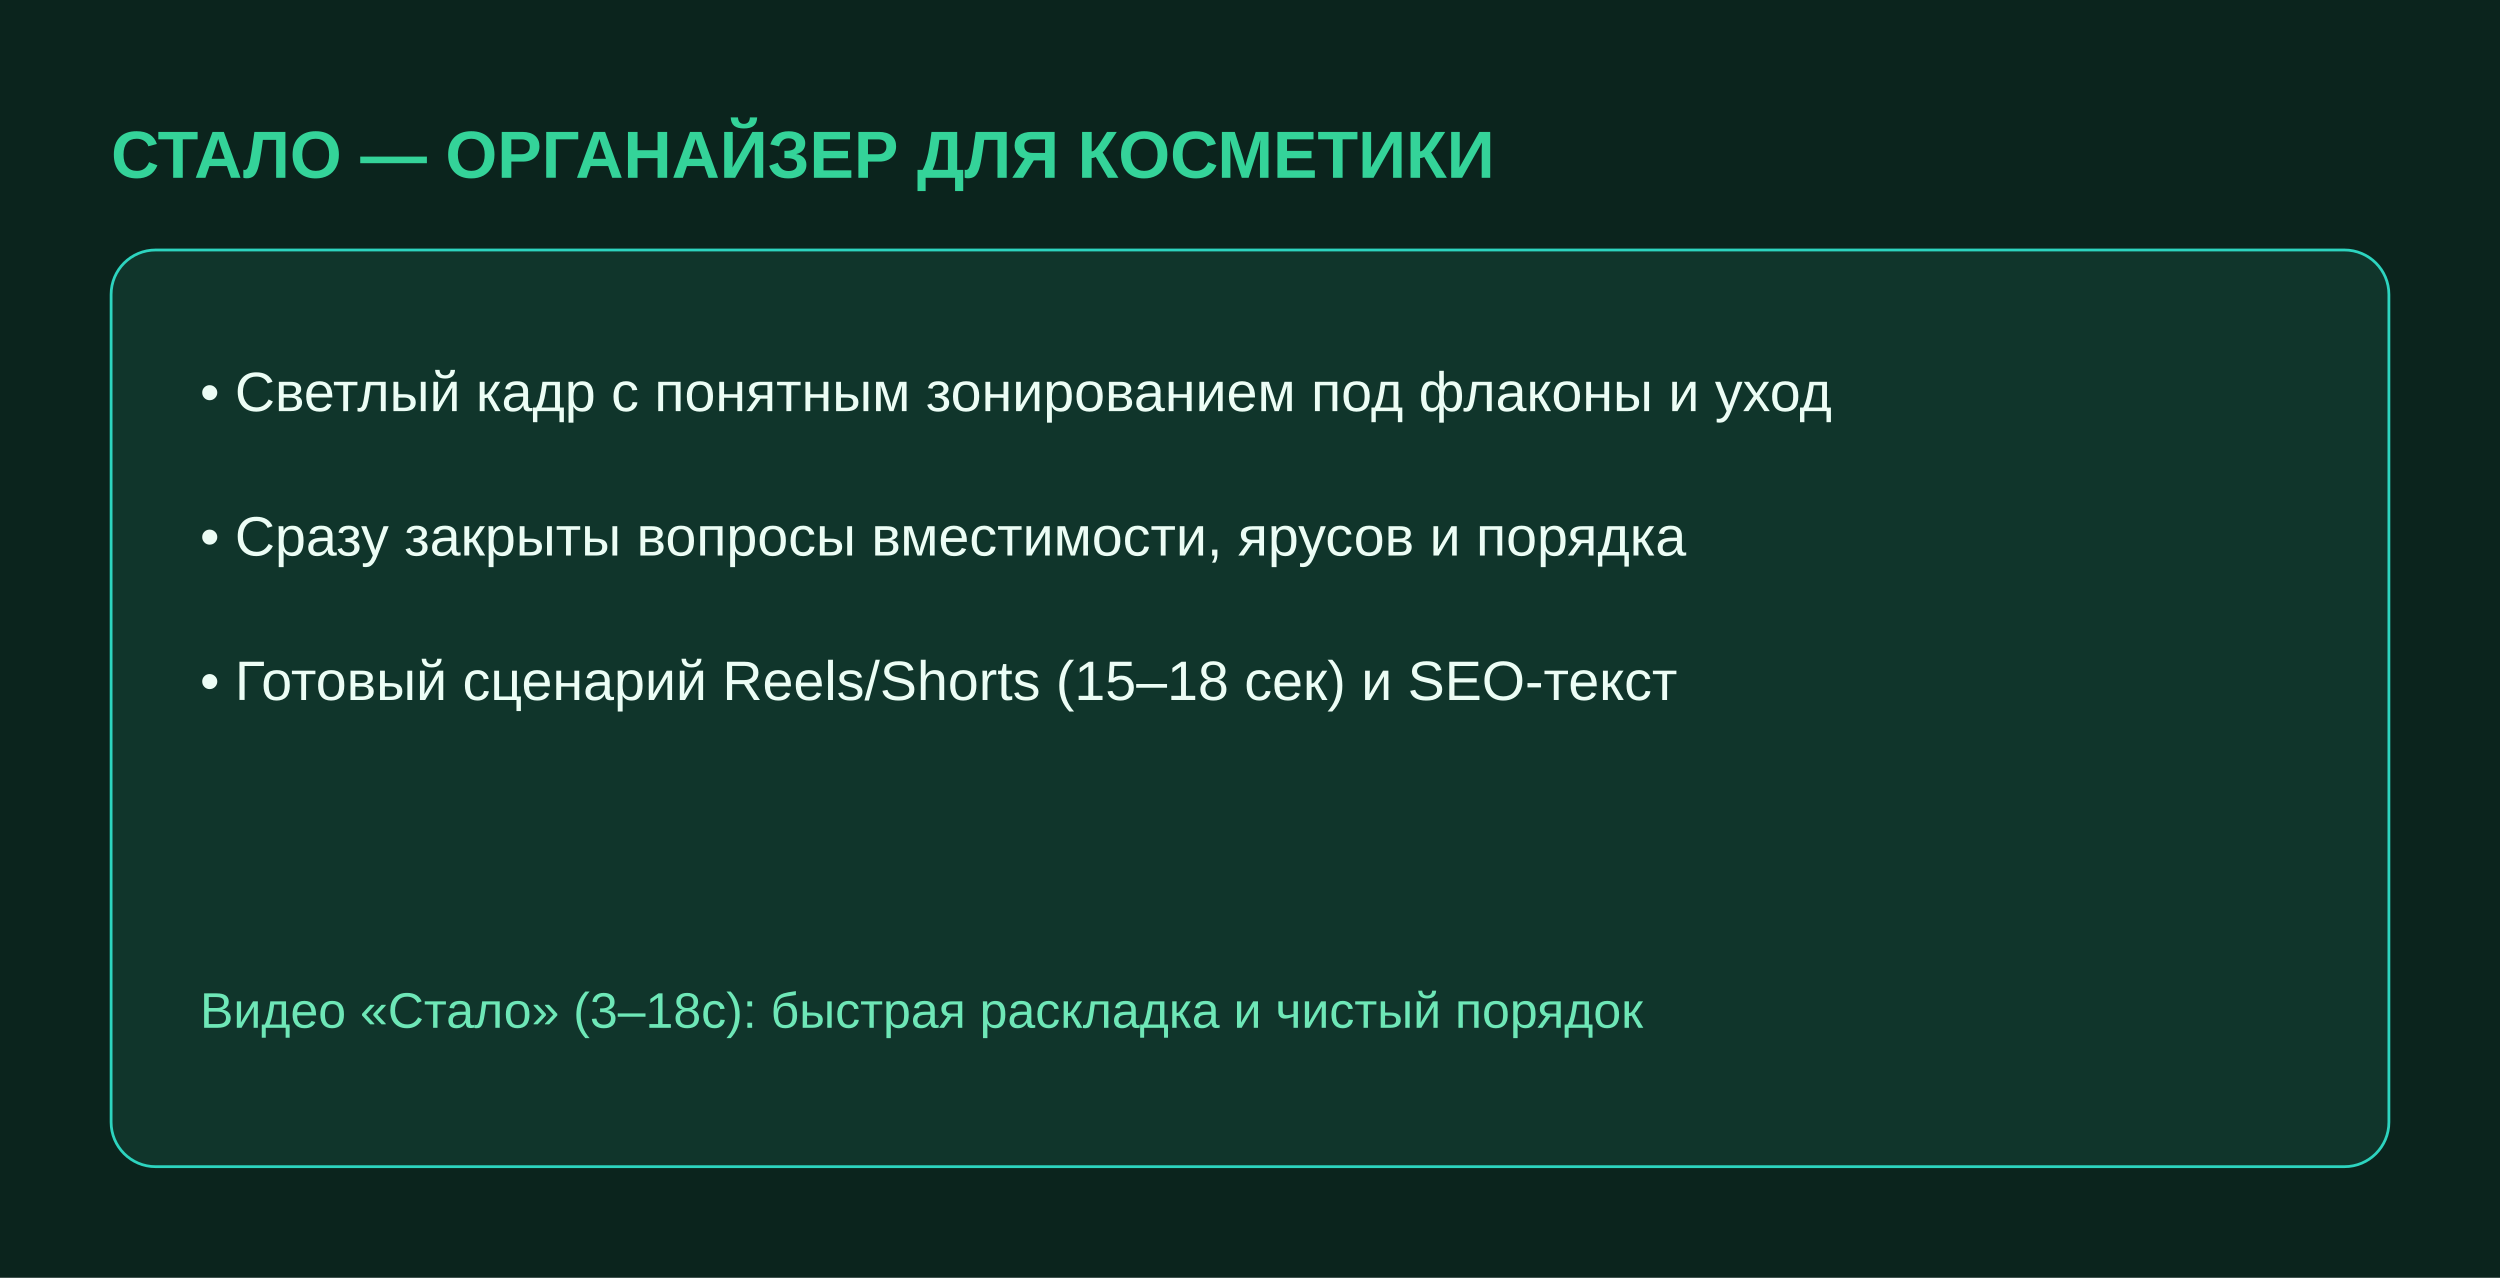
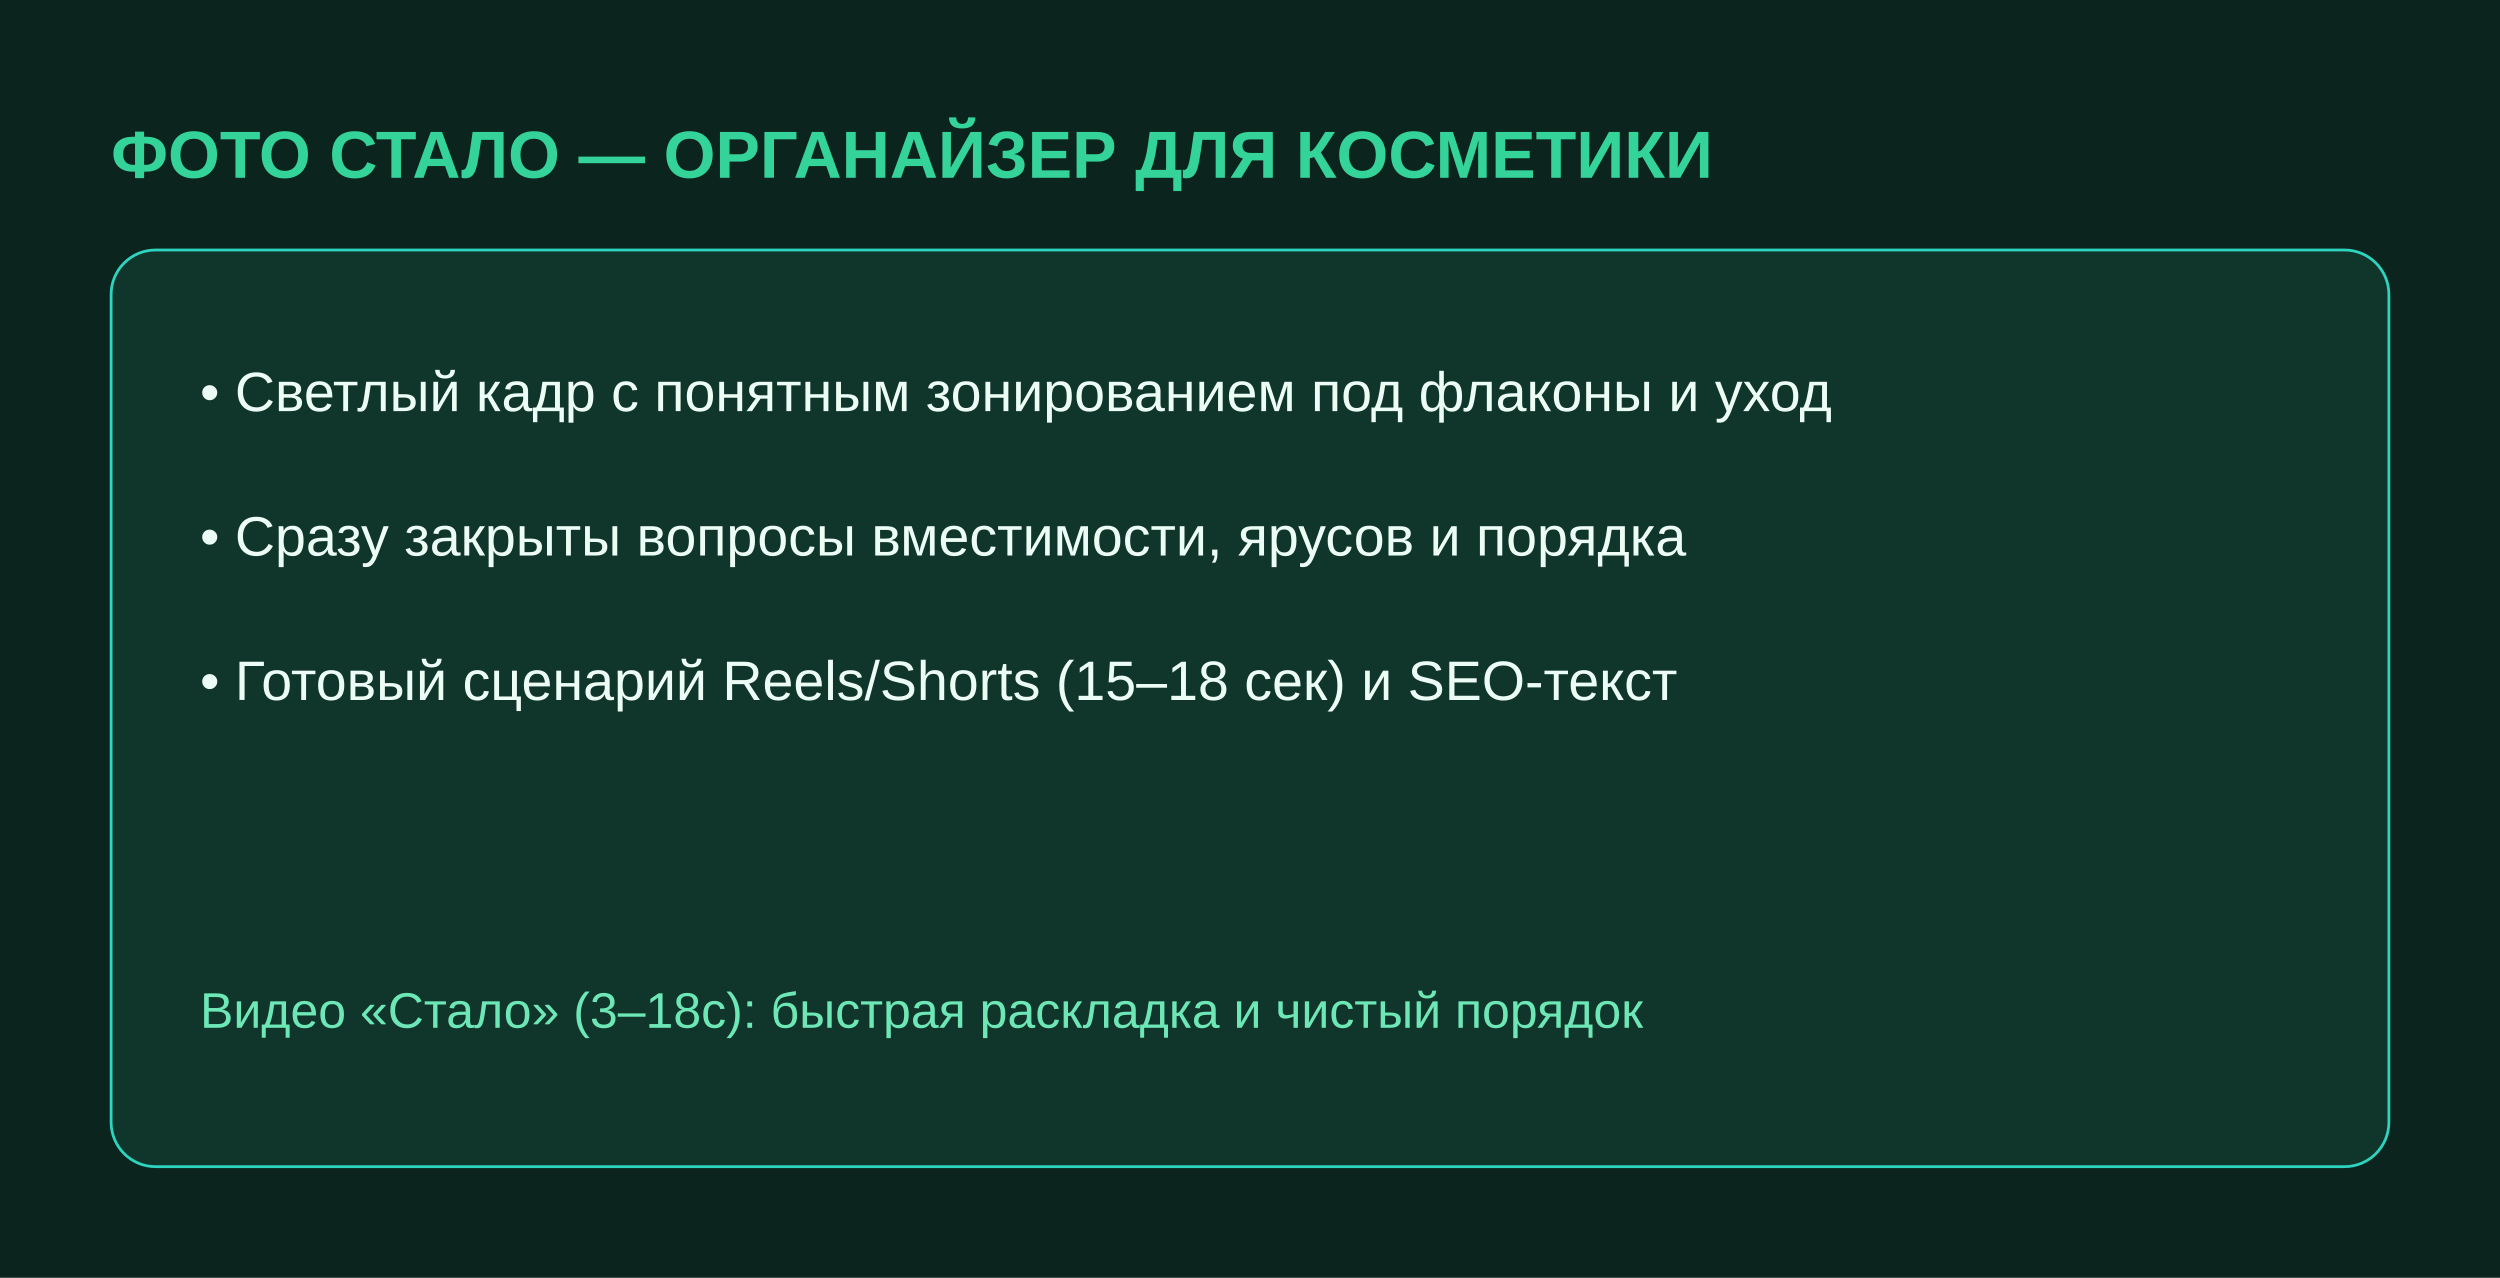
<svg xmlns="http://www.w3.org/2000/svg" width="900" height="460" viewBox="0 0 900 460">
  <rect width="900" height="460" fill="#0b241d" />
-   <text x="40" y="64" fill="#34d399" font-family="Arial, sans-serif" font-size="24" font-weight="bold">СТАЛО — ОРГАНАЙЗЕР ДЛЯ КОСМЕТИКИ</text>
+   <text x="40" y="64" fill="#34d399" font-family="Arial, sans-serif" font-size="24" font-weight="bold">ФОТО СТАЛО — ОРГАНАЙЗЕР ДЛЯ КОСМЕТИКИ</text>
  <rect x="40" y="90" width="820" height="330" rx="16" fill="#10352b" stroke="#2dd4bf" />
  <text x="72" y="148" fill="#ecfdf5" font-family="Arial, sans-serif" font-size="20">• Светлый кадр с понятным зонированием под флаконы и уход</text>
  <text x="72" y="200" fill="#ecfdf5" font-family="Arial, sans-serif" font-size="20">• Сразу закрыты вопросы вместимости, ярусов и порядка</text>
  <text x="72" y="252" fill="#ecfdf5" font-family="Arial, sans-serif" font-size="20">• Готовый сценарий Reels/Shorts (15–18 сек) и SEO-текст</text>
  <text x="72" y="370" fill="#6ee7b7" font-family="Arial, sans-serif" font-size="18">Видео «Стало» (3–18с): быстрая раскладка и чистый порядок</text>
</svg>
